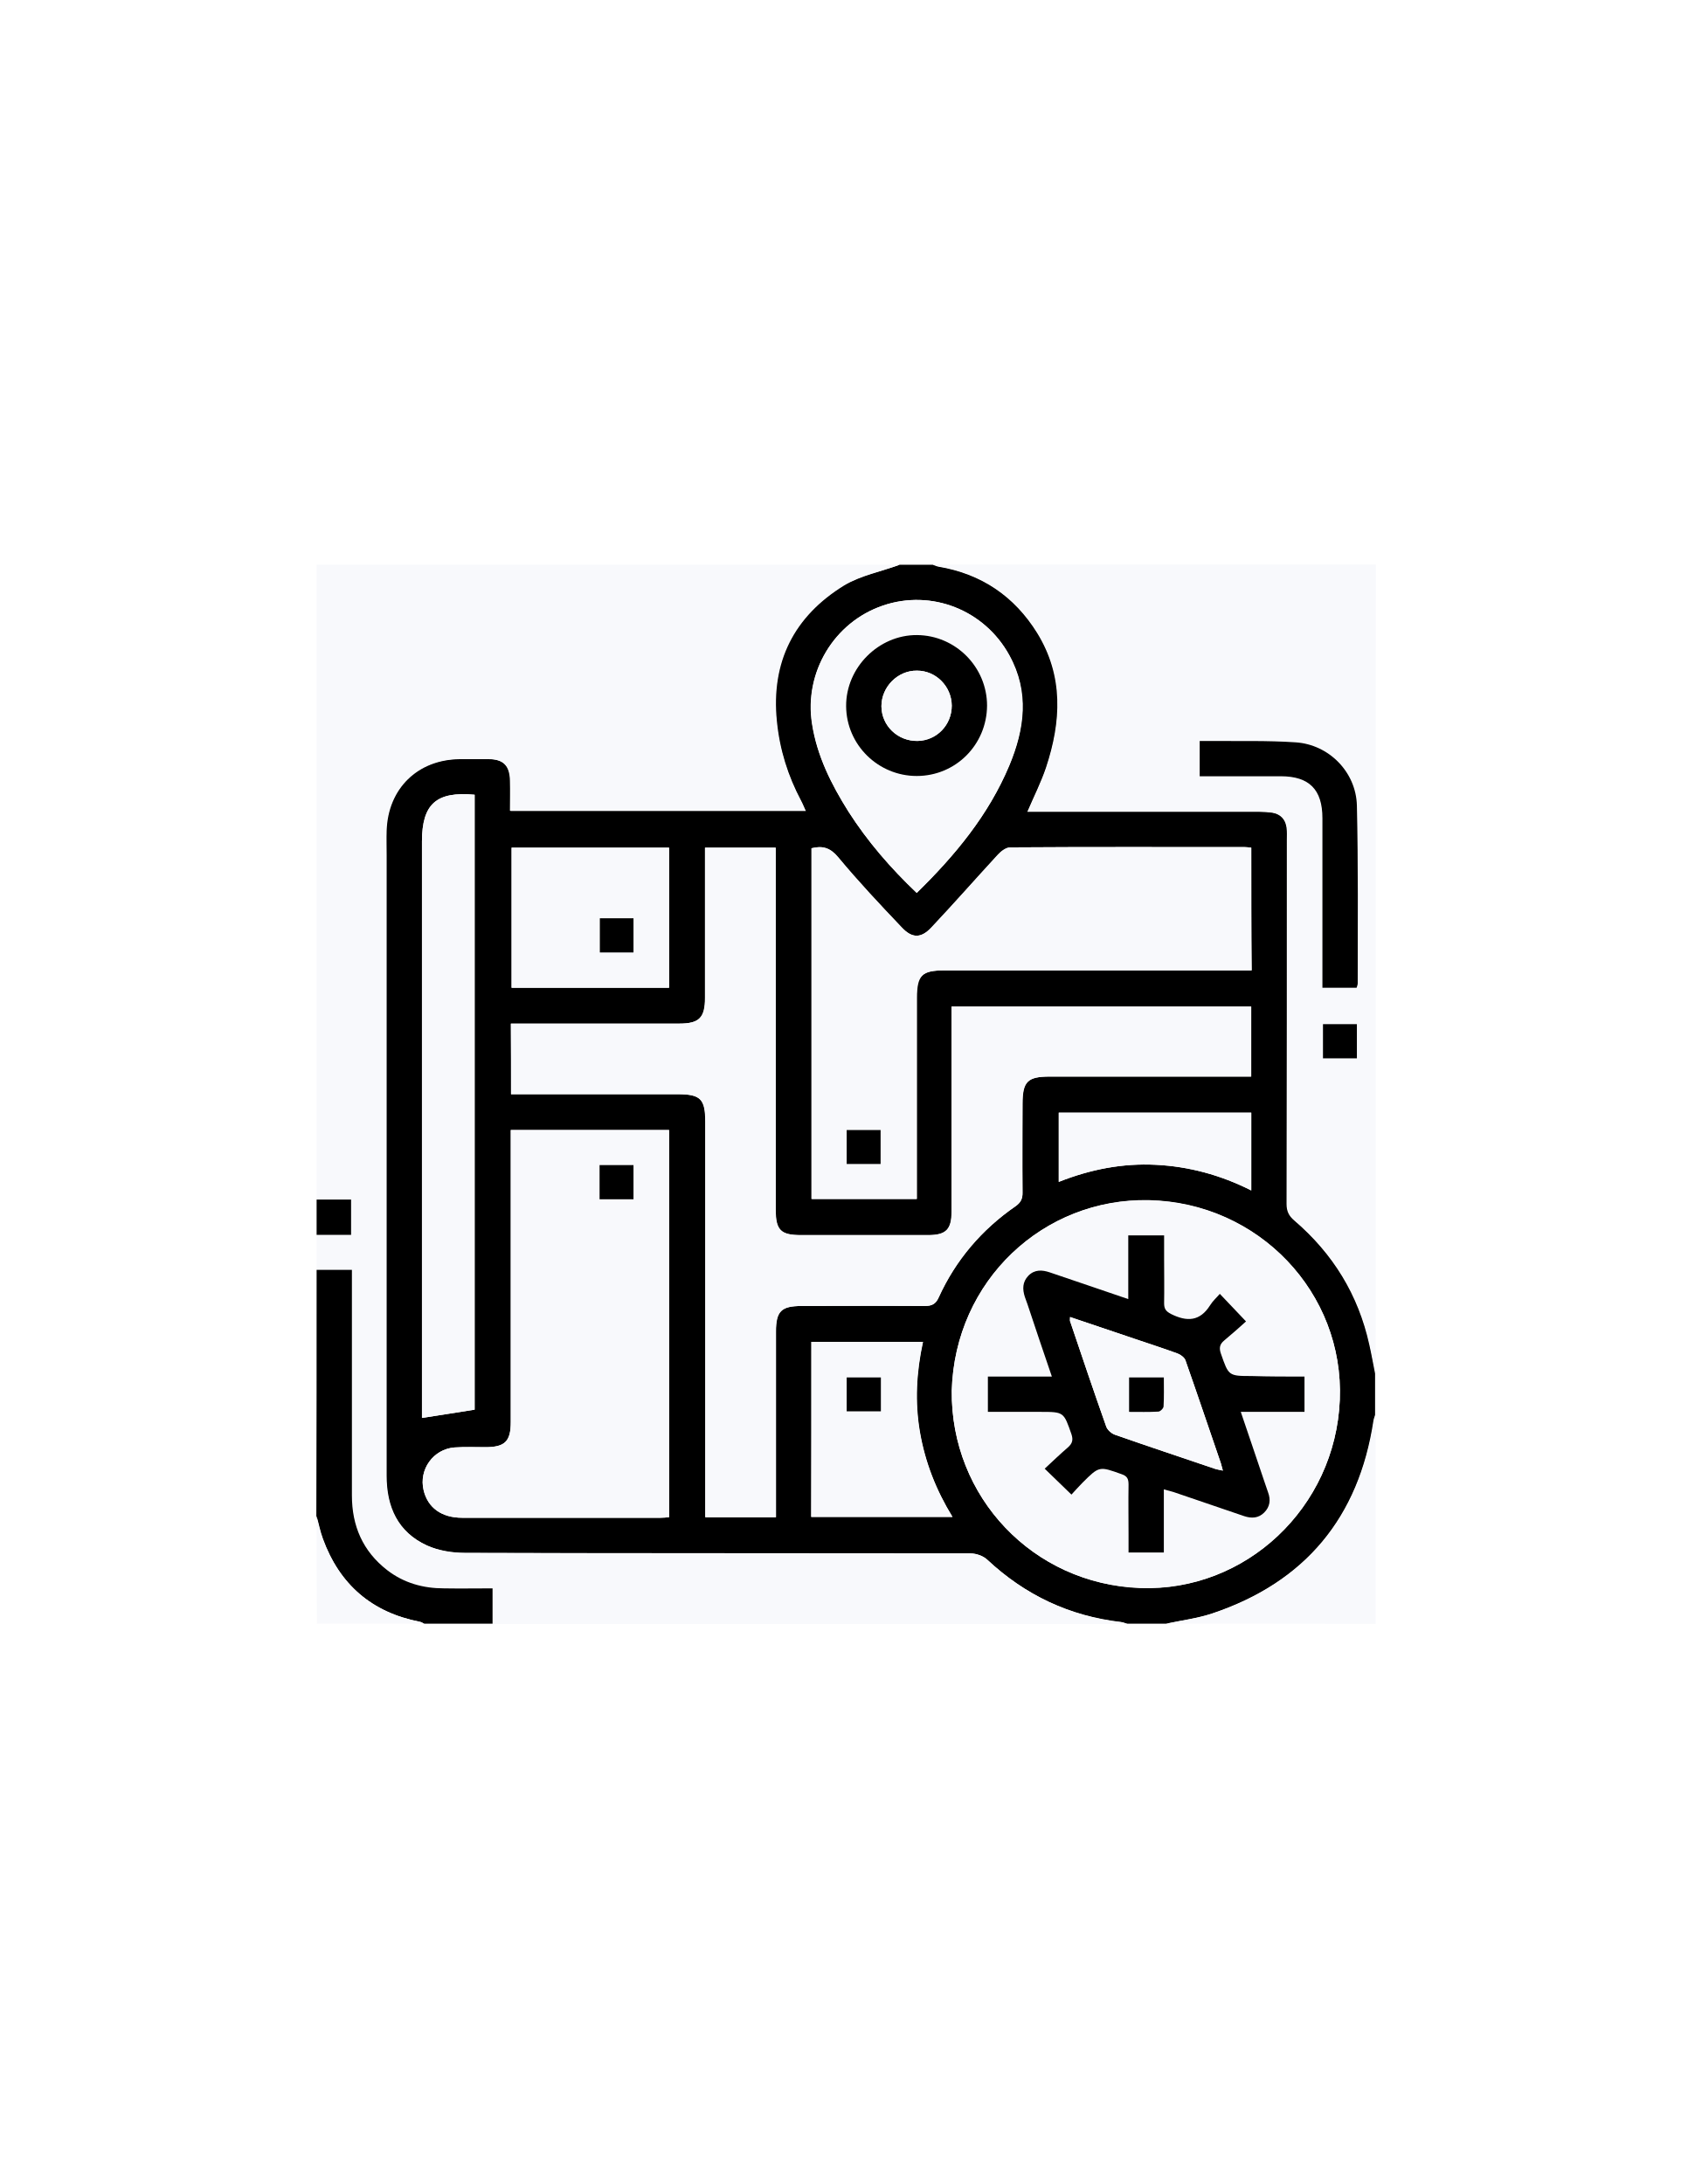
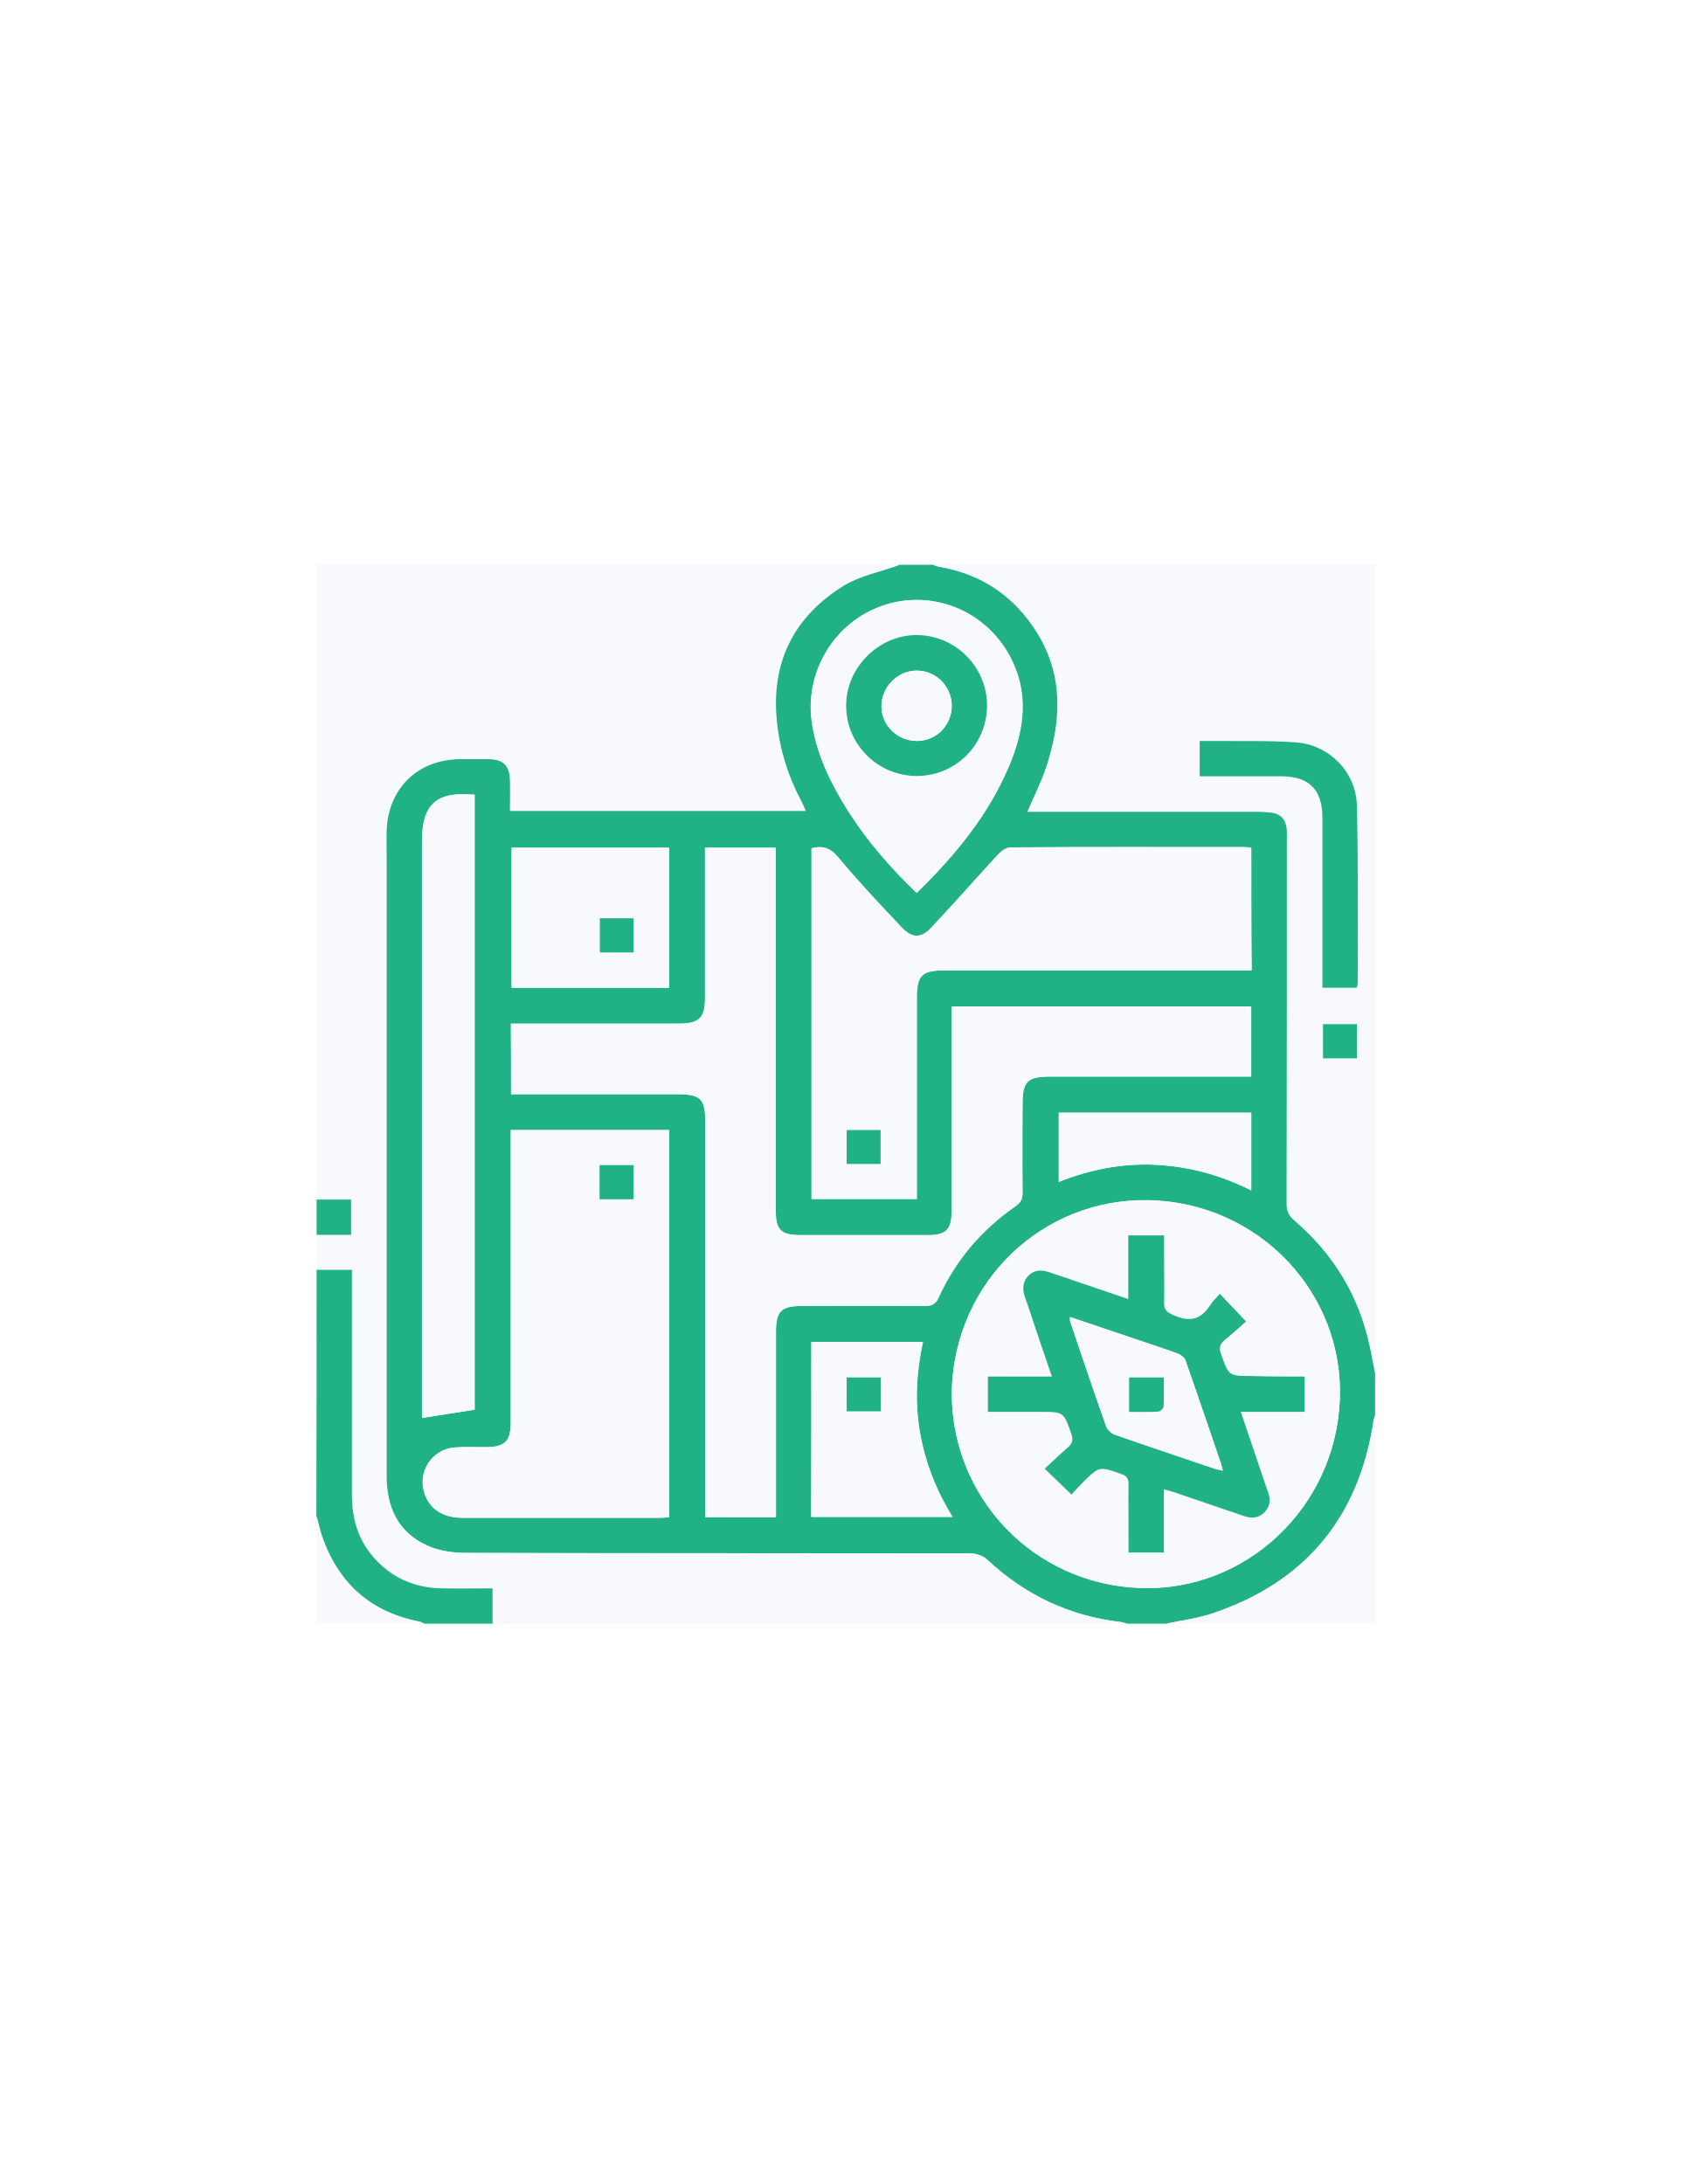
<svg xmlns="http://www.w3.org/2000/svg" version="1.1" id="Layer_1" x="0px" y="0px" viewBox="0 0 612 792" style="enable-background:new 0 0 612 792;" xml:space="preserve">
  <style type="text/css">
	.st0{fill:#f8f9fc;}
</style>
  <g>
-     <g>
+     <g fill="#21b186">
      <path d="M326.2,204.8c4,0,8,0,12,0c0.7,0.2,1.4,0.6,2.1,0.7c15.5,2.6,27.5,10.7,35.8,24.1c9.6,15.6,8.7,32.1,3.2,48.7    c-1.8,5.4-4.4,10.5-6.8,16.1c1.9,0,3.3,0,4.8,0c26.5,0,53,0,79.4,0c1.5,0,3,0.1,4.5,0.3c3.1,0.5,4.9,2.4,5.3,5.5    c0.2,1.5,0.1,3,0.1,4.5c0,44,0,87.9-0.1,131.9c0,2.6,0.8,4.3,2.8,6c14,12,23.2,26.9,27.2,45c0.8,3.5,1.4,7,2.1,10.5c0,5,0,10,0,15    c-0.2,0.7-0.5,1.4-0.6,2.1c-5.3,35.1-24.8,58.6-58.5,69.9c-5.4,1.8-11.1,2.5-16.7,3.7c-4.8,0-9.5,0-14.2,0    c-0.7-0.2-1.4-0.5-2.1-0.6c-18.8-2.2-34.9-9.8-48.7-22.7c-1.4-1.3-3.9-2.2-5.9-2.2c-61.1-0.1-122.2,0-183.4-0.2    c-4.6,0-9.6-0.8-13.8-2.7c-10.6-4.8-14.7-14-14.7-25.3c0-75,0-150,0-225c0-3-0.1-6,0-9c0.5-15.2,11.2-25.7,26.4-25.9    c3.5-0.1,7,0,10.5,0c5.6,0.1,7.9,2.4,8,8c0.1,3.6,0,7.2,0,10.8c35.9,0,71.3,0,107.1,0c-0.7-1.5-1.2-2.6-1.7-3.7    c-4.8-9-7.8-18.6-8.8-28.8c-2.2-21.6,6.2-38.1,24.4-49.3C312.1,208.6,319.5,207.2,326.2,204.8z M185.3,396.8c1.7,0,3,0,4.4,0    c18.6,0,37.2,0,55.9,0c8.4,0,10.1,1.7,10.1,10.1c0,46.1,0,92.2,0,138.4c0,1.6,0,3.2,0,4.9c8.7,0,17,0,25.6,0c0-1.6,0-3,0-4.3    c0-21,0-42,0-63c0-7.4,1.9-9.3,9.3-9.3c14.9,0,29.7-0.1,44.6,0c2.5,0,4-0.6,5.1-3.1c6.2-13.6,15.6-24.6,27.9-33.1    c1.9-1.3,2.6-2.7,2.5-4.9c-0.1-10.7-0.1-21.5,0-32.2c0-8.1,1.8-9.9,9.9-9.9c22.9,0,45.7,0,68.6,0c1.4,0,2.9,0,4.4,0    c0-8.8,0-17,0-25.4c-36.2,0-72.3,0-108.6,0c0,1.6,0,3,0,4.3c0,23.4,0,46.7,0,70.1c0,6.4-2,8.5-8.5,8.5c-15.4,0-30.7,0-46.1,0    c-7.4,0-9.2-1.8-9.2-9.3c0-42.2,0-84.5,0-126.7c0-1.5,0-2.9,0-4.5c-8.7,0-16.9,0-25.6,0c0,1.5,0,2.9,0,4.2c0,16.7,0,33.5,0,50.2    c0,7.3-2.1,9.4-9.4,9.4c-19,0-38,0-57,0c-1.3,0-2.6,0-4,0C185.3,379.9,185.3,388.1,185.3,396.8z M345.1,504.3    c-0.4,38.5,29.4,70.1,68.3,71.6c38.3,1.4,70.8-29.2,72.4-68.2c1.6-38.8-29.3-71.5-69.2-72.4C378.5,434.4,346.3,464.3,345.1,504.3z     M453.7,307.4c-1-0.1-1.6-0.2-2.2-0.2c-28.4,0-56.7-0.1-85.1,0.1c-1.5,0-3.3,1.4-4.4,2.6c-8.1,8.8-16,17.8-24.2,26.5    c-3.7,3.9-7,3.9-10.7,0c-7.9-8.3-15.8-16.7-23.1-25.5c-2.9-3.5-5.6-4.3-9.6-3.3c0,42.5,0,84.9,0,127.2c12.8,0,25.3,0,38.1,0    c0-1.7,0-3,0-4.4c0-22.9,0-45.7,0-68.6c0-8.1,1.8-9.9,10-9.9c35.6,0,71.2,0,106.9,0c1.5,0,2.9,0,4.5,0    C453.7,336.9,453.7,322.3,453.7,307.4z M242.6,409.8c-19.3,0-38.2,0-57.4,0c0,1.7,0,3.2,0,4.7c0,33.7,0,67.5,0,101.2    c0,7-2.1,9.1-9.2,9.1c-3.7,0-7.5-0.1-11.2,0.1c-7.7,0.6-13,8-11.2,15.5c1.5,6.3,6.5,10,14,10c24,0,48,0,71.9,0    c1,0,1.9-0.1,3.1-0.2C242.6,503.3,242.6,456.7,242.6,409.8z M172.1,511.2c0-74.2,0-148.6,0-223c-13.9-1.3-19,3.4-19.1,16.9    c0,68.5,0,137,0,205.5c0,1.4,0,2.8,0,3.6C159.6,513.2,165.7,512.2,172.1,511.2z M332.4,323.8c13.9-13.6,26.1-28.3,33.5-46.2    c5.5-13.2,7.3-26.6,0-40c-9-16.4-28.2-24-45.8-18c-17.8,6.1-28.6,24.3-25.7,42.8c1.8,11.7,7,22,13.2,31.9    C314.6,305.2,323,314.9,332.4,323.8z M242.6,358.2c0-17.2,0-33.9,0-50.8c-19.1,0-38,0-57.1,0c0,17,0,33.9,0,50.8    C204.6,358.2,223.5,358.2,242.6,358.2z M294.2,486.6c0,21.3,0,42.4,0,63.5c17,0,33.9,0,51.2,0c-6-9.8-9.9-19.8-11.8-30.7    c-1.9-11-1.3-21.8,1.1-32.8C320.9,486.6,307.6,486.6,294.2,486.6z M453.7,403.5c-23.6,0-46.7,0-69.8,0c0,8.5,0,16.6,0,25.1    c11.6-4.6,23.2-6.8,35.2-6.2c12,0.6,23.5,3.7,34.6,9.3C453.7,421.9,453.7,412.8,453.7,403.5z" />
      <path class="st0" d="M326.2,204.8c-6.7,2.5-14.1,3.9-20.1,7.5c-18.2,11.2-26.6,27.8-24.4,49.3c1,10.2,4,19.8,8.8,28.8    c0.6,1.1,1,2.2,1.7,3.7c-35.8,0-71.2,0-107.1,0c0-3.7,0-7.3,0-10.8c-0.1-5.7-2.4-8-8-8c-3.5,0-7,0-10.5,0    c-15.2,0.2-25.9,10.7-26.4,25.9c-0.1,3,0,6,0,9c0,75,0,150,0,225c0,11.3,4.1,20.4,14.7,25.3c4.2,1.9,9.1,2.7,13.8,2.7    c61.1,0.2,122.2,0.1,183.4,0.2c2,0,4.5,0.9,5.9,2.2c13.8,12.9,29.9,20.6,48.7,22.7c0.7,0.1,1.4,0.4,2.1,0.6    c-76.8,0-153.5,0-230.2,0c0-4.2,0-8.4,0-12.8c-6.1,0-11.8,0-17.6,0c-7.6-0.1-14.6-1.9-20.6-6.6c-8.8-6.9-12.7-16.1-12.8-27.1    c0-25.6,0-51.2,0-76.9c0-1.4,0-2.9,0-4.9c-4.6,0-8.7,0-12.8,0c0-4.2,0-8.5,0-12.8c4.2,0,8.3,0,12.5,0c0-4.4,0-8.4,0-12.8    c-4.3,0-8.4,0-12.5,0c0-76.7,0-153.4,0-230.2C185.2,204.8,255.7,204.8,326.2,204.8z" />
      <path class="st0" d="M498.8,498c-0.7-3.5-1.4-7-2.1-10.5c-4-18.1-13.2-33-27.2-45c-2-1.7-2.8-3.4-2.8-6c0.1-44,0.1-87.9,0.1-131.9    c0-1.5,0-3-0.1-4.5c-0.4-3.1-2.1-5-5.3-5.5c-1.5-0.2-3-0.3-4.5-0.3c-26.5,0-53,0-79.4,0c-1.5,0-3,0-4.8,0c2.4-5.7,5-10.8,6.8-16.1    c5.5-16.6,6.4-33.1-3.2-48.7c-8.3-13.4-20.2-21.4-35.8-24.1c-0.7-0.1-1.4-0.5-2.1-0.7c53.5,0,106.9,0,160.5,0    C498.8,302.5,498.8,400.2,498.8,498z M435,281.5c1.6,0,3,0,4.3,0c8.4,0,16.7,0,25.1,0c10.3,0,15.1,4.8,15.1,15.2c0,19,0,38,0,57    c0,1.5,0,2.9,0,4.5c4.5,0,8.4,0,12.4,0c0.1-0.7,0.4-1.1,0.4-1.6c-0.1-21.5,0.2-43-0.3-64.5c-0.3-12.1-10.1-22.1-22.2-22.9    c-10.3-0.7-20.7-0.4-31.1-0.5c-1.2,0-2.4,0-3.7,0C435,273.1,435,277,435,281.5z M492,383.8c0-4.3,0-8.3,0-12.4    c-4.2,0-8.1,0-12.3,0c0,4.2,0,8.2,0,12.4C483.9,383.8,487.8,383.8,492,383.8z" />
      <path d="M114.8,460.5c4.1,0,8.2,0,12.8,0c0,2,0,3.4,0,4.9c0,25.6,0,51.2,0,76.9c0,11,3.9,20.2,12.8,27.1    c6.1,4.7,13.1,6.6,20.6,6.6c5.7,0.1,11.5,0,17.6,0c0,4.4,0,8.6,0,12.8c-8.2,0-16.5,0-24.8,0c-0.5-0.2-1.1-0.6-1.7-0.7    c-17.4-3.4-29-13.6-35.1-30.1c-1-2.6-1.5-5.4-2.3-8.2C114.8,520,114.8,490.2,114.8,460.5z" />
      <path class="st0" d="M423,588.8c5.6-1.2,11.3-1.9,16.7-3.7c33.7-11.3,53.1-34.7,58.5-69.9c0.1-0.7,0.4-1.4,0.6-2.1    c0,25.2,0,50.5,0,75.8C473.5,588.8,448.2,588.8,423,588.8z" />
      <path class="st0" d="M114.8,549.8c0.8,2.7,1.3,5.5,2.3,8.2c6,16.6,17.7,26.7,35.1,30.1c0.6,0.1,1.1,0.5,1.7,0.7c-13,0-26,0-39,0    C114.8,575.8,114.8,562.8,114.8,549.8z" />
      <path d="M114.8,435c4.1,0,8.2,0,12.5,0c0,4.4,0,8.4,0,12.8c-4.2,0-8.3,0-12.5,0C114.8,443.5,114.8,439.2,114.8,435z" />
      <path class="st0" d="M185.3,396.8c0-8.7,0-16.8,0-25.6c1.3,0,2.7,0,4,0c19,0,38,0,57,0c7.3,0,9.4-2.1,9.4-9.4    c0-16.7,0-33.5,0-50.2c0-1.3,0-2.7,0-4.2c8.7,0,16.9,0,25.6,0c0,1.5,0,3,0,4.5c0,42.2,0,84.5,0,126.7c0,7.5,1.8,9.3,9.2,9.3    c15.4,0,30.7,0,46.1,0c6.5,0,8.5-2,8.5-8.5c0-23.4,0-46.7,0-70.1c0-1.4,0-2.7,0-4.3c36.3,0,72.4,0,108.6,0c0,8.4,0,16.6,0,25.4    c-1.6,0-3,0-4.4,0c-22.9,0-45.7,0-68.6,0c-8.1,0-9.9,1.8-9.9,9.9c0,10.7-0.1,21.5,0,32.2c0,2.2-0.7,3.6-2.5,4.9    c-12.3,8.5-21.7,19.5-27.9,33.1c-1.1,2.5-2.6,3.1-5.1,3.1c-14.9-0.1-29.7-0.1-44.6,0c-7.4,0-9.3,1.9-9.3,9.3c0,21,0,42,0,63    c0,1.4,0,2.7,0,4.3c-8.6,0-16.9,0-25.6,0c0-1.7,0-3.3,0-4.9c0-46.1,0-92.2,0-138.4c0-8.4-1.7-10.1-10.1-10.1    c-18.6,0-37.2,0-55.9,0C188.3,396.8,187,396.8,185.3,396.8z" />
      <path class="st0" d="M345.1,504.3c1.1-40,33.3-69.9,71.5-69.1c39.9,0.9,70.8,33.7,69.2,72.4c-1.6,39.1-34.1,69.7-72.4,68.2    C374.6,574.5,344.7,542.9,345.1,504.3z M473,499.2c-6.6,0-12.9,0-19.2,0c-8.4,0-8.3,0-11.1-8.1c-0.7-2.1-0.4-3.5,1.2-4.8    c2.9-2.4,5.8-5,7.9-6.9c-3.6-3.8-6.4-6.7-9.5-10c-1.1,1.2-2.5,2.5-3.5,4.1c-3.7,5.8-8.4,6.1-14.2,3.2c-1.9-1-2.5-1.9-2.5-3.9    c0.1-5.4,0-10.7,0-16.1c0-2.8,0-5.6,0-8.5c-4.6,0-8.5,0-13,0c0,7.8,0,15.3,0,23.1c-4.6-1.6-8.6-2.9-12.6-4.3    c-5.3-1.8-10.6-3.7-15.9-5.4c-2.7-0.9-5.4-1-7.7,1.2c-2.2,2.2-2.2,4.9-1.3,7.7c0.3,0.9,0.7,1.9,1,2.8c2.9,8.5,5.7,16.9,8.8,26.1    c-8,0-15.6,0-23.2,0c0,4.5,0,8.4,0,12.8c6.6,0,12.9,0,19.2,0c8.4,0,8.3,0,11.1,8.1c0.7,2.1,0.3,3.5-1.3,4.8    c-2.8,2.4-5.5,5-8.4,7.7c3.5,3.4,6.4,6.2,9.7,9.4c1.3-1.4,2.6-2.9,4-4.3c6-6.1,6-6,14.2-3.1c2.1,0.7,2.6,1.8,2.5,3.8    c-0.1,6,0,12,0,18c0,2.2,0,4.4,0,6.6c4.6,0,8.5,0,12.8,0c0-7.7,0-15.1,0-22.9c1.5,0.4,2.5,0.6,3.6,1c8.5,2.9,17,5.8,25.5,8.7    c2.7,0.9,5.2,0.8,7.3-1.3c2.1-2.1,2.4-4.6,1.4-7.3c-0.4-1.2-0.8-2.4-1.2-3.5c-2.8-8.4-5.7-16.7-8.7-25.7c8,0,15.6,0,23.1,0    C473,507.5,473,503.5,473,499.2z" />
      <path class="st0" d="M453.7,307.4c0,14.9,0,29.5,0,44.5c-1.6,0-3.1,0-4.5,0c-35.6,0-71.2,0-106.9,0c-8.2,0-10,1.8-10,9.9    c0,22.9,0,45.7,0,68.6c0,1.4,0,2.7,0,4.4c-12.7,0-25.3,0-38.1,0c0-42.3,0-84.7,0-127.2c4-1,6.7-0.1,9.6,3.3    c7.3,8.8,15.2,17.2,23.1,25.5c3.7,3.9,7,3.9,10.7,0c8.2-8.7,16.1-17.7,24.2-26.5c1.1-1.2,2.9-2.6,4.4-2.6    c28.4-0.2,56.7-0.1,85.1-0.1C452.1,307.2,452.7,307.3,453.7,307.4z M319.3,422.1c0-4.2,0-8.3,0-12.3c-4.3,0-8.3,0-12.3,0    c0,4.3,0,8.3,0,12.3C311.3,422.1,315.2,422.1,319.3,422.1z" />
      <path class="st0" d="M242.6,409.8c0,46.9,0,93.5,0,140.4c-1.2,0.1-2.1,0.2-3.1,0.2c-24,0-48,0-71.9,0c-7.5,0-12.5-3.6-14-10    c-1.8-7.5,3.5-14.9,11.2-15.5c3.7-0.3,7.5-0.1,11.2-0.1c7.1,0,9.2-2.1,9.2-9.1c0-33.7,0-67.5,0-101.2c0-1.5,0-3,0-4.7    C204.4,409.8,223.3,409.8,242.6,409.8z M229.7,422.5c-4.2,0-8.1,0-12.3,0c0,4.2,0,8.2,0,12.4c4.2,0,8.1,0,12.3,0    C229.7,430.7,229.7,426.7,229.7,422.5z" />
      <path class="st0" d="M172.1,511.2c-6.5,1-12.5,2-19.1,3c0-0.8,0-2.2,0-3.6c0-68.5,0-137,0-205.5c0-13.5,5.1-18.2,19.1-16.9    C172.1,362.6,172.1,437,172.1,511.2z" />
      <path class="st0" d="M332.4,323.8c-9.4-9-17.8-18.6-24.7-29.5c-6.2-9.8-11.4-20.1-13.2-31.9c-2.9-18.5,7.9-36.8,25.7-42.8    c17.6-6,36.8,1.6,45.8,18c7.4,13.4,5.5,26.8,0,40C358.4,295.6,346.3,310.2,332.4,323.8z M332.4,281.4c14.1,0,25.4-11.4,25.4-25.5    c0-14-11.3-25.5-25.4-25.6c-14-0.1-25.8,11.8-25.7,25.8C306.9,270.1,318.4,281.5,332.4,281.4z" />
      <path class="st0" d="M242.6,358.2c-19.1,0-37.9,0-57.1,0c0-16.9,0-33.8,0-50.8c19,0,38,0,57.1,0    C242.6,324.4,242.6,341.1,242.6,358.2z M229.7,345.4c0-4.3,0-8.3,0-12.4c-4.2,0-8.2,0-12.2,0c0,4.2,0,8.2,0,12.4    C221.6,345.4,225.5,345.4,229.7,345.4z" />
      <path class="st0" d="M294.2,486.6c13.4,0,26.7,0,40.4,0c-2.4,11-3,21.9-1.1,32.8c1.9,10.8,5.8,20.9,11.8,30.7    c-17.3,0-34.2,0-51.2,0C294.2,528.9,294.2,507.9,294.2,486.6z M319.4,499.5c-4.4,0-8.4,0-12.4,0c0,4.2,0,8.2,0,12.3    c4.2,0,8.3,0,12.4,0C319.4,507.6,319.4,503.7,319.4,499.5z" />
      <path class="st0" d="M453.7,403.5c0,9.3,0,18.4,0,28.2c-11.1-5.6-22.6-8.7-34.6-9.3c-12-0.6-23.6,1.6-35.2,6.2    c0-8.5,0-16.7,0-25.1C407,403.5,430.2,403.5,453.7,403.5z" />
      <path d="M435,281.5c0-4.5,0-8.4,0-12.8c1.3,0,2.5,0,3.7,0c10.4,0.1,20.8-0.2,31.1,0.5c12.1,0.8,21.9,10.8,22.2,22.9    c0.5,21.5,0.3,43,0.3,64.5c0,0.5-0.2,0.9-0.4,1.6c-4,0-8,0-12.4,0c0-1.6,0-3,0-4.5c0-19,0-38,0-57c0-10.4-4.8-15.2-15.1-15.2    c-8.4,0-16.7,0-25.1,0C437.9,281.5,436.6,281.5,435,281.5z" />
      <path d="M492,383.8c-4.3,0-8.2,0-12.3,0c0-4.2,0-8.2,0-12.4c4.2,0,8.1,0,12.3,0C492,375.5,492,379.5,492,383.8z" />
      <path d="M473,499.2c0,4.4,0,8.3,0,12.8c-7.6,0-15.1,0-23.1,0c3,8.9,5.9,17.3,8.7,25.7c0.4,1.2,0.8,2.4,1.2,3.5    c1,2.7,0.7,5.2-1.4,7.3c-2.1,2.1-4.6,2.2-7.3,1.3c-8.5-2.9-17-5.8-25.5-8.7c-1-0.3-2.1-0.6-3.6-1c0,7.8,0,15.2,0,22.9    c-4.3,0-8.2,0-12.8,0c0-2.2,0-4.4,0-6.6c0-6-0.1-12,0-18c0-2-0.4-3.1-2.5-3.8c-8.1-2.9-8.1-3-14.2,3.1c-1.4,1.4-2.7,2.9-4,4.3    c-3.3-3.2-6.2-6-9.7-9.4c2.8-2.6,5.5-5.2,8.4-7.7c1.6-1.4,2-2.7,1.3-4.8c-2.8-8-2.7-8.1-11.1-8.1c-6.3,0-12.7,0-19.2,0    c0-4.4,0-8.3,0-12.8c7.6,0,15.1,0,23.2,0c-3.1-9.1-6-17.6-8.8-26.1c-0.3-0.9-0.7-1.9-1-2.8c-0.9-2.8-0.9-5.4,1.3-7.7    c2.3-2.3,5-2.1,7.7-1.2c5.3,1.8,10.6,3.6,15.9,5.4c4,1.4,8,2.7,12.6,4.3c0-7.8,0-15.3,0-23.1c4.5,0,8.4,0,13,0c0,2.8,0,5.6,0,8.5    c0,5.4,0.1,10.7,0,16.1c0,2,0.6,2.9,2.5,3.9c5.8,2.9,10.5,2.7,14.2-3.2c1-1.6,2.4-2.8,3.5-4.1c3.1,3.3,5.9,6.2,9.5,10    c-2.1,1.9-4.9,4.4-7.9,6.9c-1.7,1.4-1.9,2.8-1.2,4.8c2.8,8,2.7,8.1,11.1,8.1C460.1,499.2,466.4,499.2,473,499.2z M388,477.6    c0,0.8-0.1,1.2,0,1.5c4.3,12.7,8.6,25.5,13.1,38.2c0.4,1.2,1.9,2.6,3.2,3c12,4.2,24,8.2,36.1,12.3c0.9,0.3,1.8,0.4,3,0.7    c-0.3-1.2-0.5-1.9-0.7-2.6c-4.3-12.5-8.5-25-12.9-37.5c-0.4-1-1.8-2-2.9-2.4c-5.1-1.9-10.4-3.6-15.5-5.3    C403.6,482.9,395.9,480.3,388,477.6z" />
      <path d="M319.3,422.1c-4.1,0-8,0-12.3,0c0-4,0-8,0-12.3c4,0,8,0,12.3,0C319.3,413.9,319.3,417.9,319.3,422.1z" />
      <path d="M229.7,422.5c0,4.2,0,8.2,0,12.4c-4.2,0-8.1,0-12.3,0c0-4.2,0-8.2,0-12.4C221.6,422.5,225.5,422.5,229.7,422.5z" />
      <path d="M332.4,281.4c-14,0-25.5-11.3-25.6-25.3c-0.1-14,11.8-25.9,25.7-25.8c14,0.1,25.4,11.6,25.4,25.6    C357.8,270.1,346.5,281.4,332.4,281.4z M345.1,255.9c0-6.9-5.7-12.7-12.6-12.7c-7-0.1-12.9,5.9-12.9,12.9    c0,7.1,5.9,12.7,13.1,12.6C339.6,268.5,345.1,262.9,345.1,255.9z" />
      <path d="M229.7,345.4c-4.2,0-8.1,0-12.2,0c0-4.2,0-8.2,0-12.4c4,0,8,0,12.2,0C229.7,337.1,229.7,341.1,229.7,345.4z" />
      <path d="M319.4,499.5c0,4.2,0,8.1,0,12.3c-4.2,0-8.2,0-12.4,0c0-4.1,0-8,0-12.3C311,499.5,315,499.5,319.4,499.5z" />
      <path class="st0" d="M388,477.6c7.9,2.7,15.7,5.3,23.4,7.9c5.2,1.8,10.4,3.5,15.5,5.3c1.1,0.4,2.5,1.4,2.9,2.4    c4.4,12.5,8.6,25,12.9,37.5c0.2,0.7,0.4,1.4,0.7,2.6c-1.3-0.3-2.2-0.4-3-0.7c-12-4.1-24.1-8.1-36.1-12.3c-1.3-0.5-2.8-1.8-3.2-3    c-4.5-12.7-8.8-25.4-13.1-38.2C387.9,478.8,388,478.4,388,477.6z M409.4,512c3.7,0,7.1,0.1,10.6-0.1c0.7,0,1.9-1.2,1.9-1.9    c0.2-3.4,0.1-6.9,0.1-10.5c-4.5,0-8.5,0-12.6,0C409.4,503.7,409.4,507.6,409.4,512z" />
      <path class="st0" d="M345.1,255.9c0,7-5.4,12.7-12.4,12.8c-7.2,0.1-13-5.5-13.1-12.6c0-7,5.9-13,12.9-12.9    C339.4,243.2,345,248.9,345.1,255.9z" />
      <path d="M409.4,512c0-4.4,0-8.3,0-12.5c4.1,0,8.1,0,12.6,0c0,3.6,0.1,7.1-0.1,10.5c0,0.7-1.2,1.9-1.9,1.9    C416.5,512.1,413.1,512,409.4,512z" />
    </g>
  </g>
</svg>
